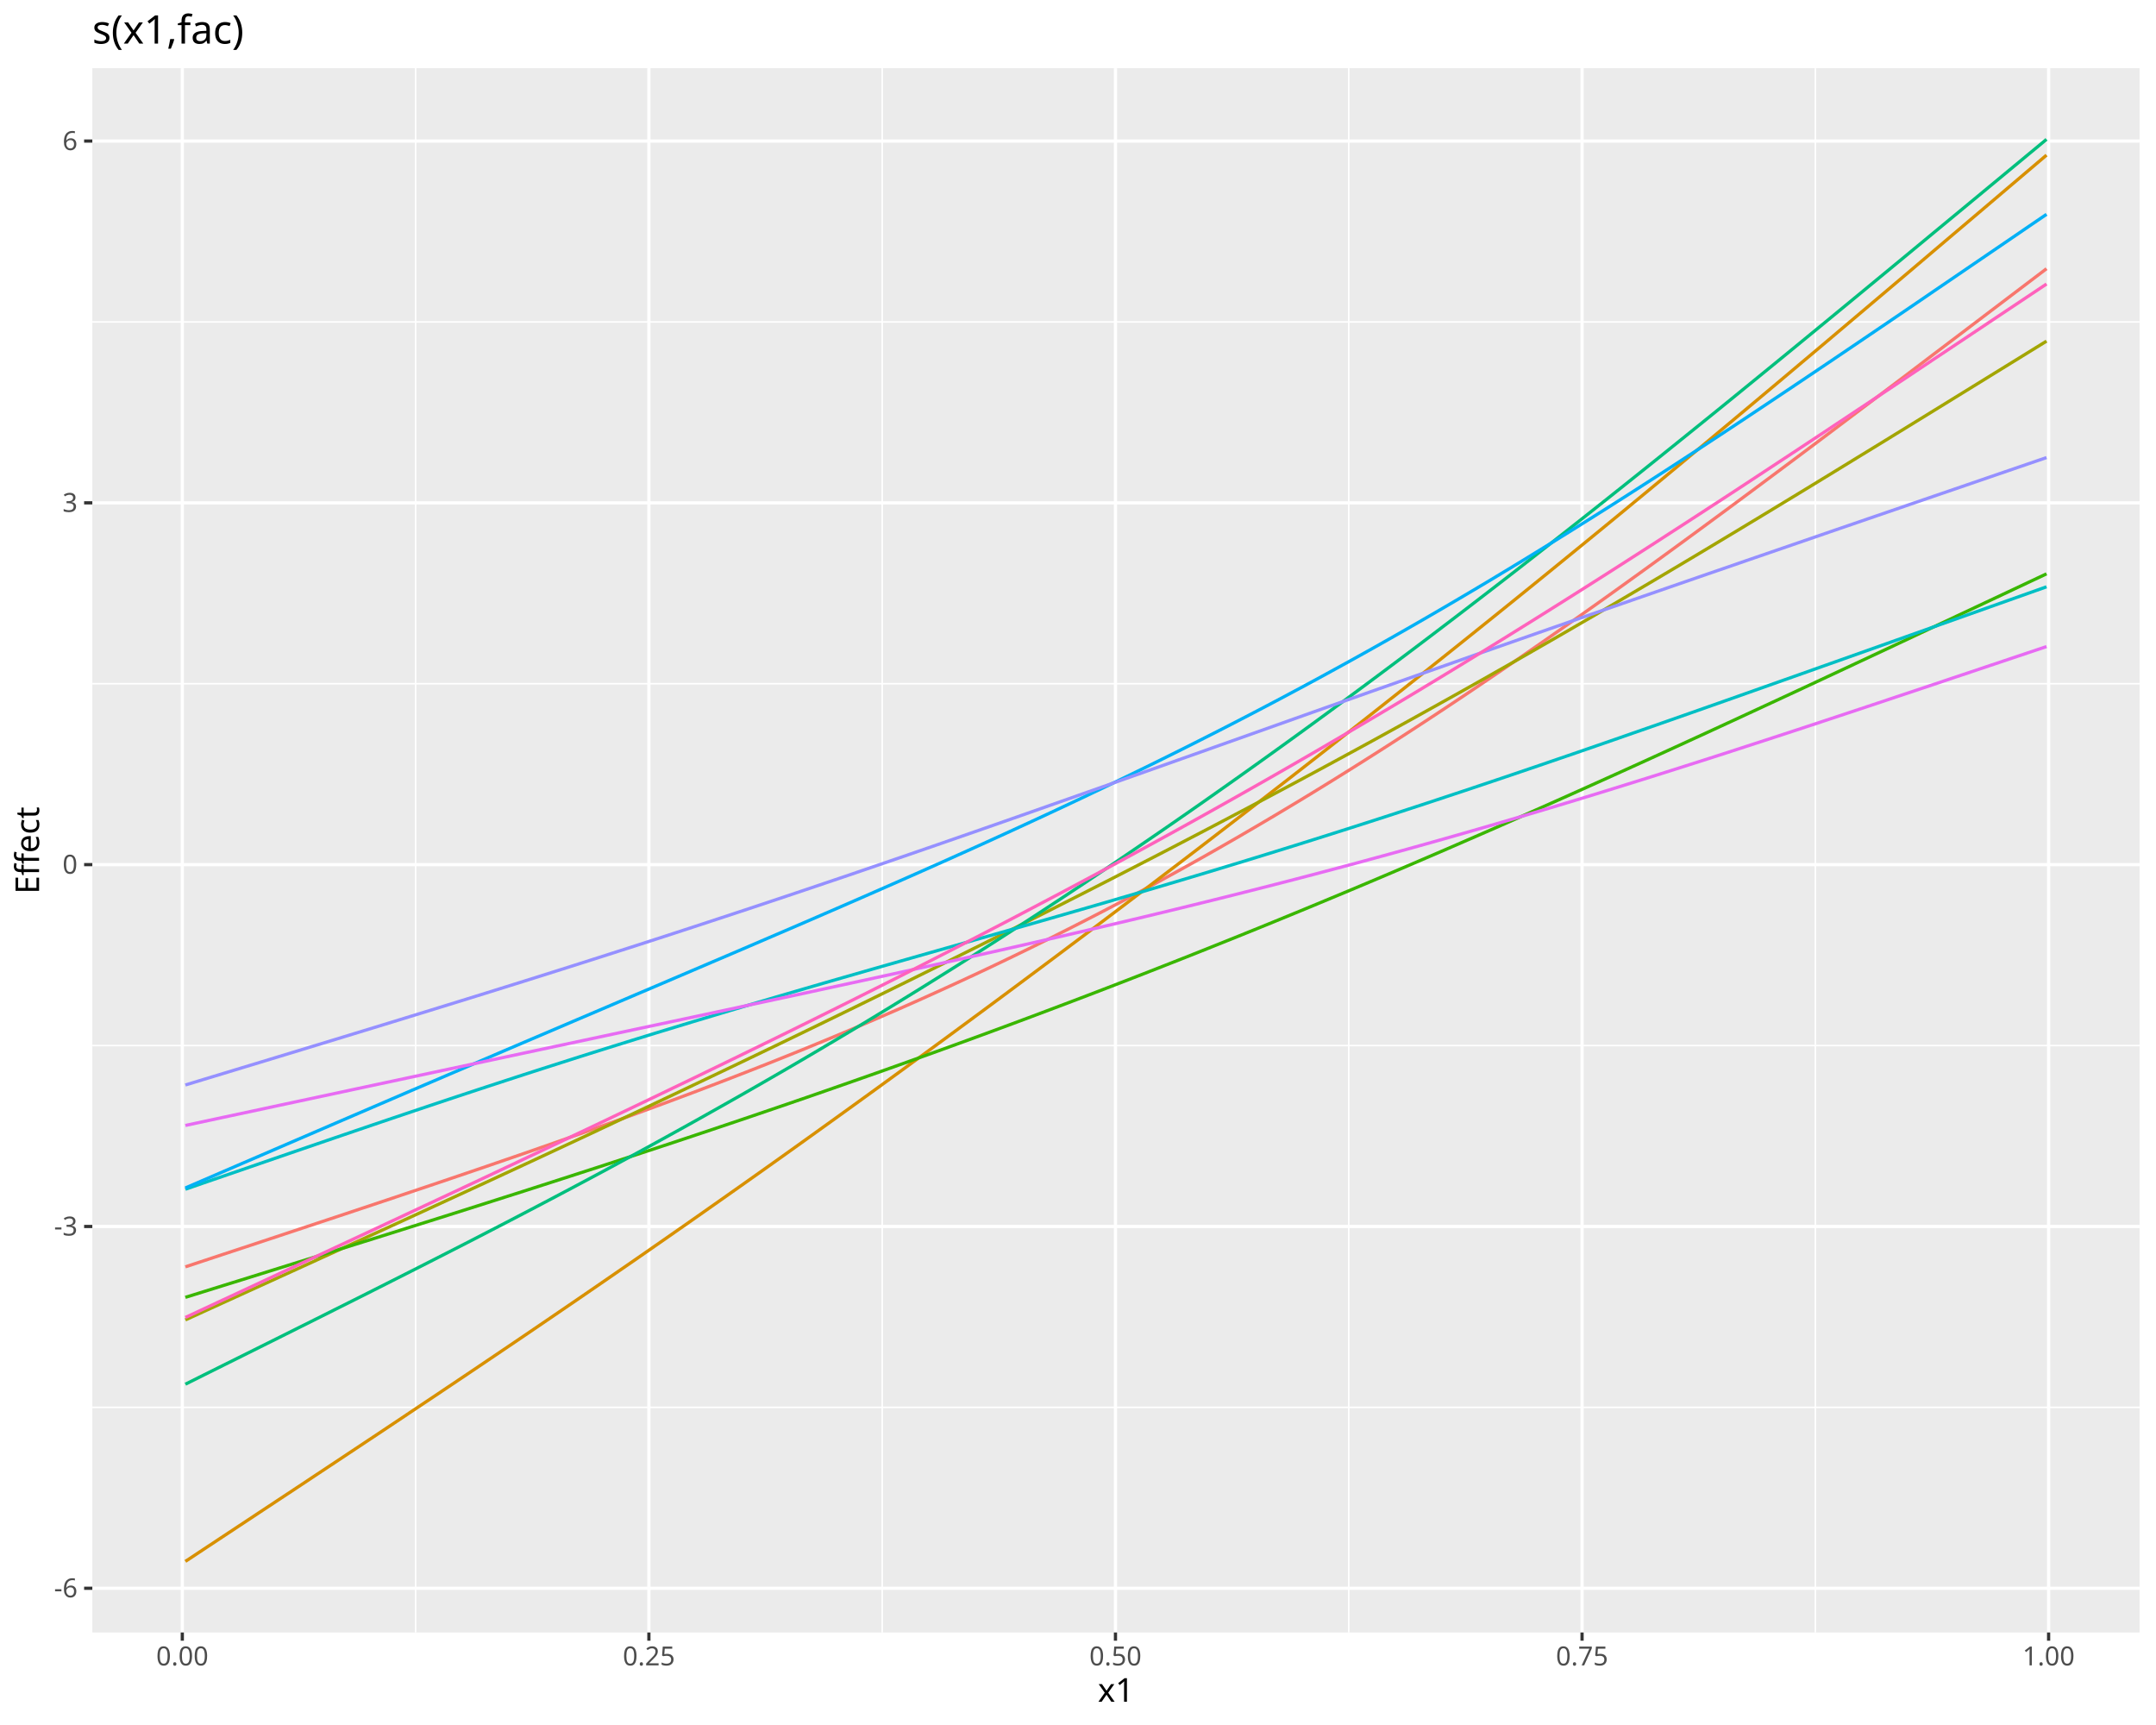
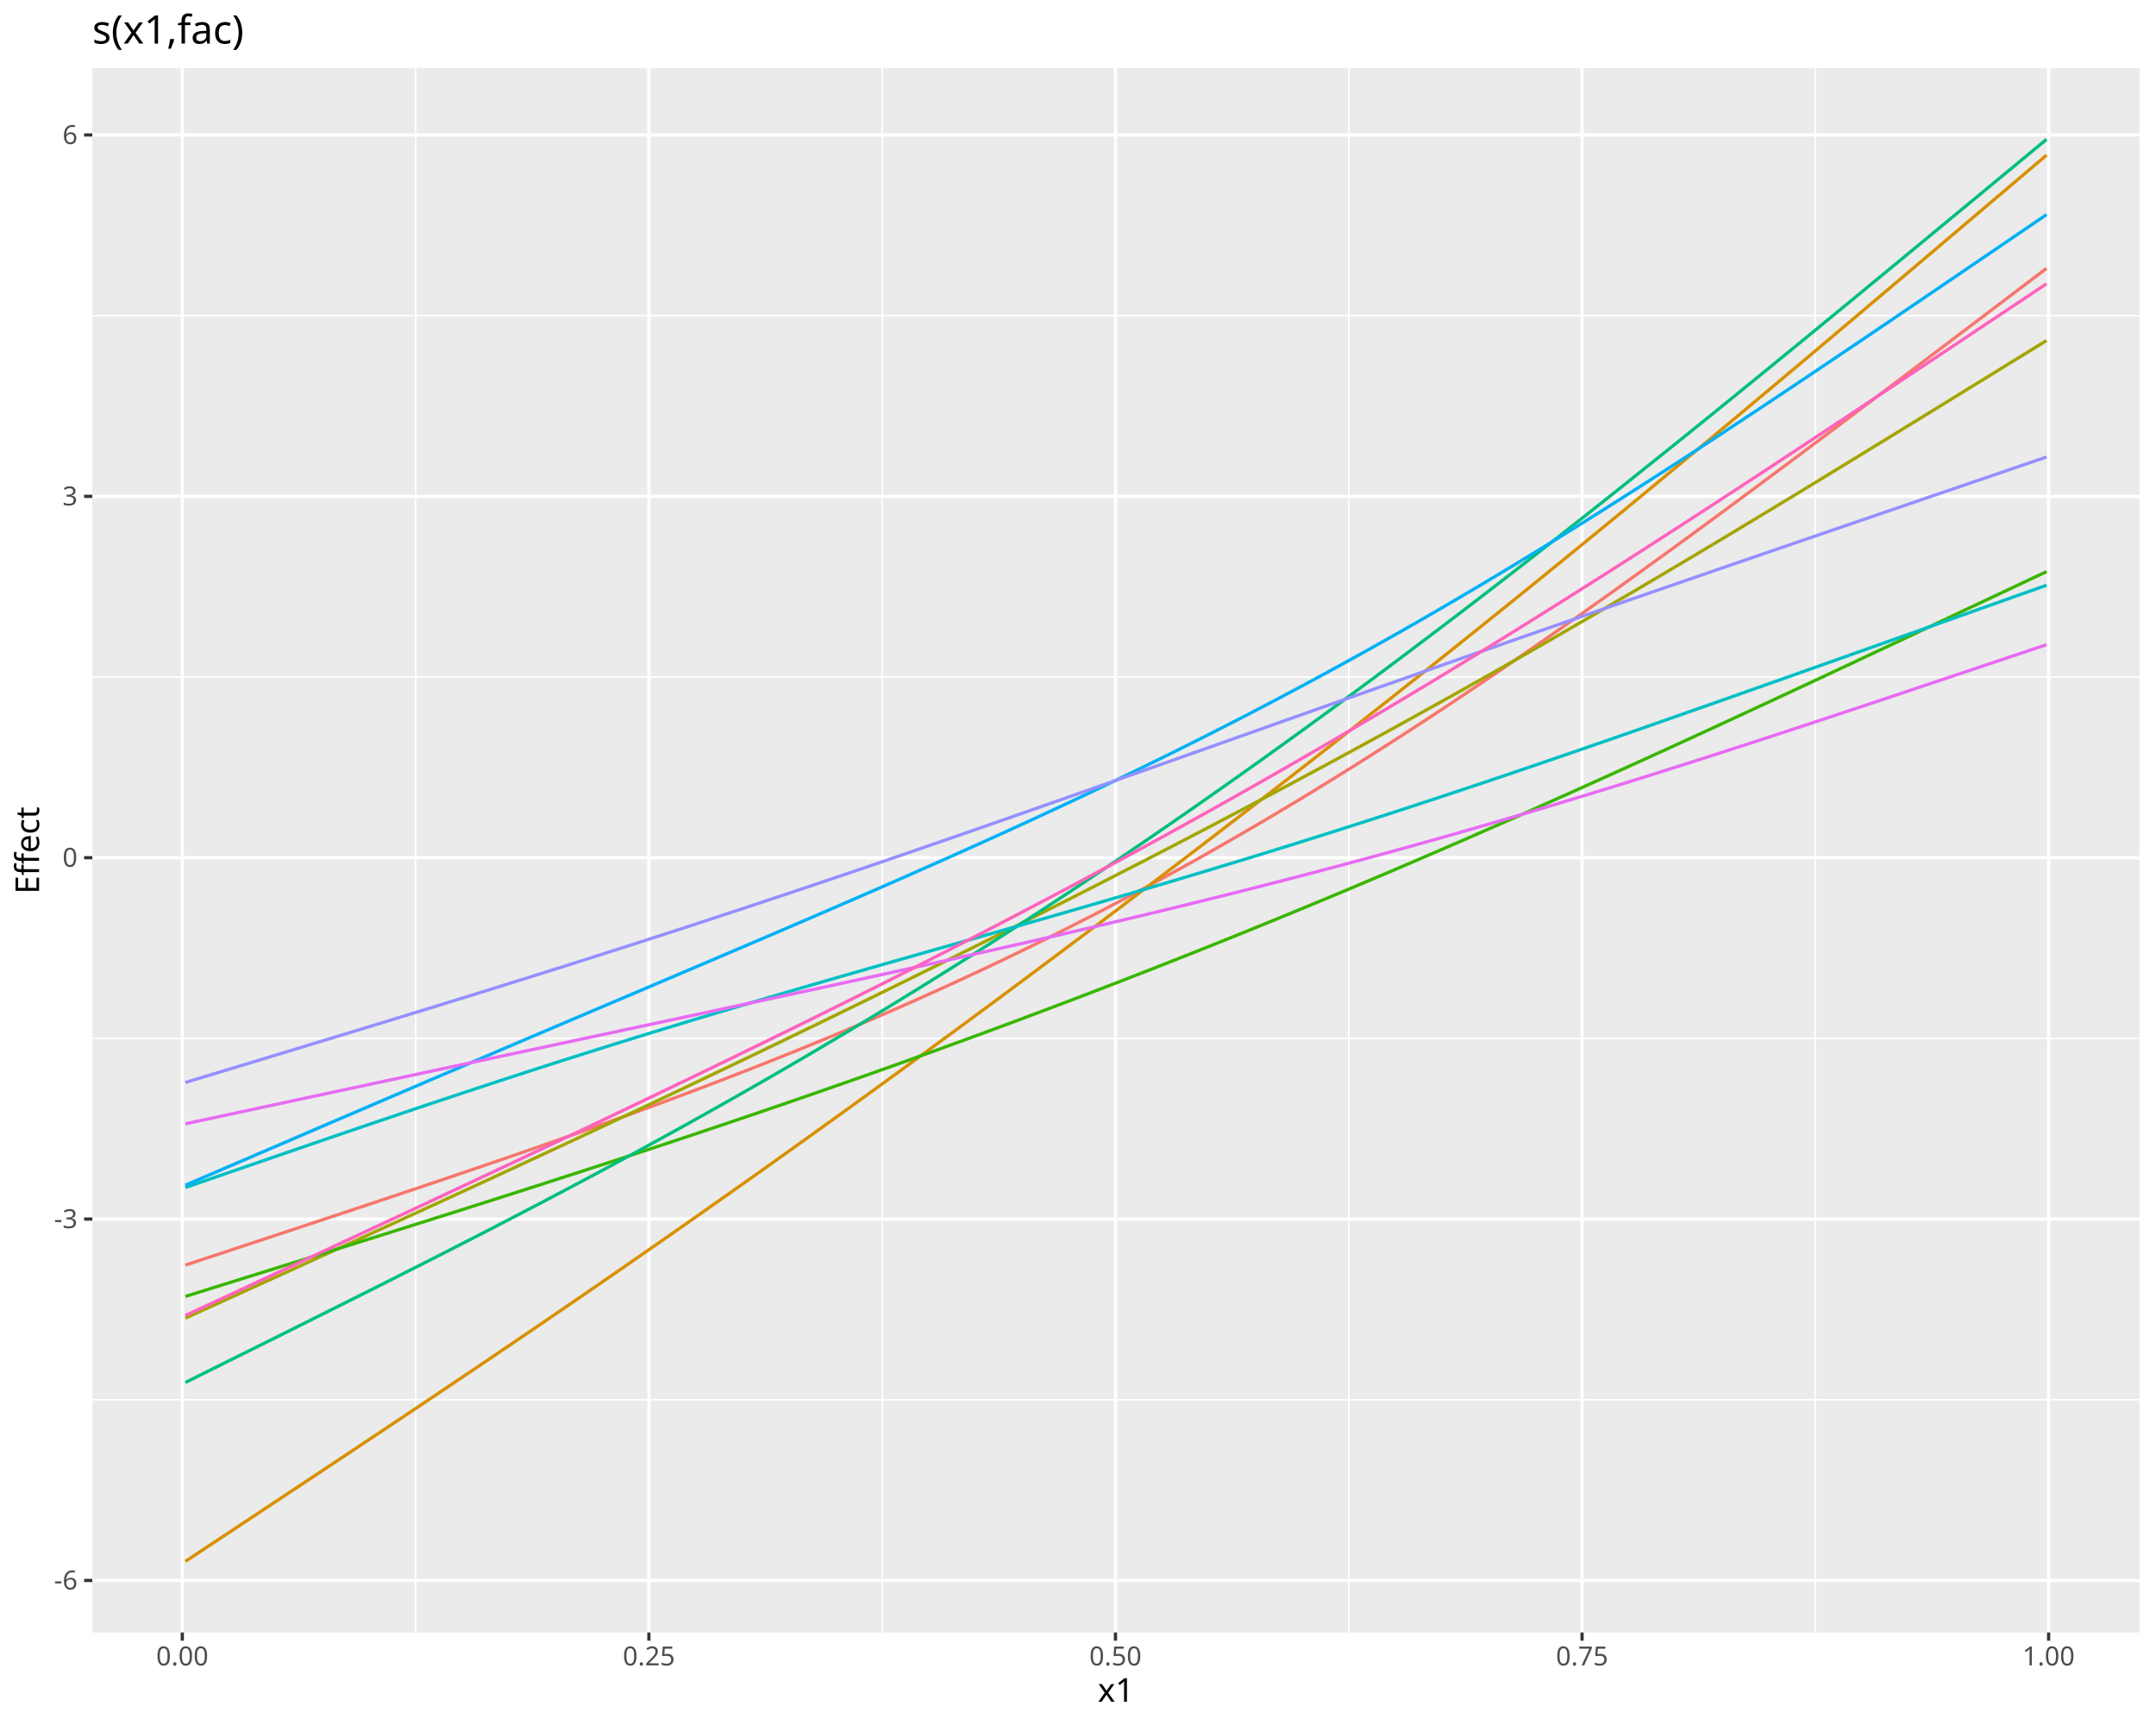
<svg xmlns="http://www.w3.org/2000/svg" class="svglite" data-engine-version="2.0" width="720.00pt" height="576.00pt" viewBox="0 0 720.00 576.00">
  <defs>
    <style type="text/css">
    .svglite line, .svglite polyline, .svglite polygon, .svglite path, .svglite rect, .svglite circle {
      fill: none;
      stroke: #000000;
      stroke-linecap: round;
      stroke-linejoin: round;
      stroke-miterlimit: 10.00;
    }
  </style>
  </defs>
  <rect width="100%" height="100%" style="stroke: none; fill: #FFFFFF;" />
  <defs>
    <clipPath id="cpMC4wMHw3MjAuMDB8MC4wMHw1NzYuMDA=">
      <rect x="0.00" y="0.00" width="720.00" height="576.00" />
    </clipPath>
  </defs>
  <g clip-path="url(#cpMC4wMHw3MjAuMDB8MC4wMHw1NzYuMDA=)">
    <rect x="0.00" y="0.00" width="720.00" height="576.00" style="stroke-width: 1.07; stroke: #FFFFFF; fill: #FFFFFF;" />
  </g>
  <defs>
    <clipPath id="cpMzAuODN8NzE0LjUyfDIyLjc4fDU0NS4xMQ==">
      <rect x="30.83" y="22.78" width="683.69" height="522.33" />
    </clipPath>
  </defs>
  <g clip-path="url(#cpMzAuODN8NzE0LjUyfDIyLjc4fDU0NS4xMQ==)">
    <rect x="30.83" y="22.78" width="683.69" height="522.33" style="stroke-width: 1.07; stroke: none; fill: #EBEBEB;" />
-     <polyline points="30.83,469.94 714.52,469.94 " style="stroke-width: 0.53; stroke: #FFFFFF; stroke-linecap: butt;" />
-     <polyline points="30.83,349.12 714.52,349.12 " style="stroke-width: 0.53; stroke: #FFFFFF; stroke-linecap: butt;" />
-     <polyline points="30.83,228.31 714.52,228.31 " style="stroke-width: 0.53; stroke: #FFFFFF; stroke-linecap: butt;" />
-     <polyline points="30.83,107.49 714.52,107.49 " style="stroke-width: 0.53; stroke: #FFFFFF; stroke-linecap: butt;" />
+     <polyline points="30.83,467.39 714.52,467.39 " style="stroke-width: 0.53; stroke: #FFFFFF; stroke-linecap: butt;" />
+     <polyline points="30.83,346.73 714.52,346.73 " style="stroke-width: 0.53; stroke: #FFFFFF; stroke-linecap: butt;" />
+     <polyline points="30.83,226.06 714.52,226.06 " style="stroke-width: 0.53; stroke: #FFFFFF; stroke-linecap: butt;" />
+     <polyline points="30.83,105.40 714.52,105.40 " style="stroke-width: 0.53; stroke: #FFFFFF; stroke-linecap: butt;" />
    <polyline points="138.79,545.11 138.79,22.78 " style="stroke-width: 0.53; stroke: #FFFFFF; stroke-linecap: butt;" />
    <polyline points="294.61,545.11 294.61,22.78 " style="stroke-width: 0.53; stroke: #FFFFFF; stroke-linecap: butt;" />
    <polyline points="450.42,545.11 450.42,22.78 " style="stroke-width: 0.53; stroke: #FFFFFF; stroke-linecap: butt;" />
    <polyline points="606.24,545.11 606.24,22.78 " style="stroke-width: 0.53; stroke: #FFFFFF; stroke-linecap: butt;" />
-     <polyline points="30.83,530.34 714.52,530.34 " style="stroke-width: 1.07; stroke: #FFFFFF; stroke-linecap: butt;" />
-     <polyline points="30.83,409.53 714.52,409.53 " style="stroke-width: 1.07; stroke: #FFFFFF; stroke-linecap: butt;" />
-     <polyline points="30.83,288.71 714.52,288.71 " style="stroke-width: 1.07; stroke: #FFFFFF; stroke-linecap: butt;" />
-     <polyline points="30.83,167.90 714.52,167.90 " style="stroke-width: 1.07; stroke: #FFFFFF; stroke-linecap: butt;" />
-     <polyline points="30.83,47.09 714.52,47.09 " style="stroke-width: 1.07; stroke: #FFFFFF; stroke-linecap: butt;" />
+     <polyline points="30.83,527.73 714.52,527.73 " style="stroke-width: 1.07; stroke: #FFFFFF; stroke-linecap: butt;" />
+     <polyline points="30.83,407.06 714.52,407.06 " style="stroke-width: 1.07; stroke: #FFFFFF; stroke-linecap: butt;" />
+     <polyline points="30.83,286.40 714.52,286.40 " style="stroke-width: 1.07; stroke: #FFFFFF; stroke-linecap: butt;" />
+     <polyline points="30.83,165.73 714.52,165.73 " style="stroke-width: 1.07; stroke: #FFFFFF; stroke-linecap: butt;" />
+     <polyline points="30.83,45.07 714.52,45.07 " style="stroke-width: 1.07; stroke: #FFFFFF; stroke-linecap: butt;" />
    <polyline points="60.88,545.11 60.88,22.78 " style="stroke-width: 1.07; stroke: #FFFFFF; stroke-linecap: butt;" />
    <polyline points="216.70,545.11 216.70,22.78 " style="stroke-width: 1.07; stroke: #FFFFFF; stroke-linecap: butt;" />
    <polyline points="372.51,545.11 372.51,22.78 " style="stroke-width: 1.07; stroke: #FFFFFF; stroke-linecap: butt;" />
    <polyline points="528.33,545.11 528.33,22.78 " style="stroke-width: 1.07; stroke: #FFFFFF; stroke-linecap: butt;" />
    <polyline points="684.14,545.11 684.14,22.78 " style="stroke-width: 1.07; stroke: #FFFFFF; stroke-linecap: butt;" />
-     <polyline points="61.91,423.01 68.18,420.94 74.46,418.86 80.74,416.79 87.02,414.71 93.30,412.63 99.58,410.55 105.85,408.47 112.13,406.39 118.41,404.30 124.69,402.21 130.97,400.11 137.24,398.00 143.52,395.89 149.80,393.77 156.08,391.64 162.36,389.50 168.63,387.34 174.91,385.18 181.19,382.99 187.47,380.79 193.75,378.58 200.03,376.34 206.30,374.08 212.58,371.80 218.86,369.50 225.14,367.17 231.42,364.82 237.69,362.43 243.97,360.02 250.25,357.58 256.53,355.11 262.81,352.60 269.09,350.06 275.36,347.48 281.64,344.86 287.92,342.21 294.20,339.51 300.48,336.78 306.75,334.00 313.03,331.17 319.31,328.31 325.59,325.40 331.87,322.44 338.15,319.43 344.42,316.38 350.70,313.28 356.98,310.12 363.26,306.92 369.54,303.67 375.81,300.37 382.09,297.02 388.37,293.61 394.65,290.16 400.93,286.65 407.20,283.09 413.48,279.48 419.76,275.82 426.04,272.11 432.32,268.35 438.60,264.54 444.87,260.68 451.15,256.77 457.43,252.81 463.71,248.81 469.99,244.76 476.26,240.67 482.54,236.53 488.82,232.35 495.10,228.12 501.38,223.86 507.66,219.56 513.93,215.22 520.21,210.84 526.49,206.43 532.77,201.99 539.05,197.51 545.32,193.01 551.60,188.48 557.88,183.92 564.16,179.33 570.44,174.72 576.72,170.10 582.99,165.45 589.27,160.78 595.55,156.10 601.83,151.41 608.11,146.70 614.38,141.98 620.66,137.25 626.94,132.52 633.22,127.78 639.50,123.03 645.77,118.27 652.05,113.52 658.33,108.76 664.61,104.00 670.89,99.24 677.17,94.48 683.44,89.72 " style="stroke-width: 1.07; stroke: #F8766D; stroke-linecap: butt;" />
-     <polyline points="61.91,521.37 68.18,517.22 74.46,513.07 80.74,508.92 87.02,504.77 93.30,500.62 99.58,496.47 105.85,492.31 112.13,488.15 118.41,483.98 124.69,479.81 130.97,475.63 137.24,471.44 143.52,467.25 149.80,463.04 156.08,458.83 162.36,454.60 168.63,450.37 174.91,446.12 181.19,441.85 187.47,437.57 193.75,433.28 200.03,428.97 206.30,424.65 212.58,420.32 218.86,415.96 225.14,411.59 231.42,407.21 237.69,402.80 243.97,398.38 250.25,393.95 256.53,389.50 262.81,385.03 269.09,380.54 275.36,376.04 281.64,371.52 287.92,366.99 294.20,362.44 300.48,357.87 306.75,353.29 313.03,348.69 319.31,344.08 325.59,339.45 331.87,334.81 338.15,330.15 344.42,325.48 350.70,320.80 356.98,316.09 363.26,311.38 369.54,306.65 375.81,301.91 382.09,297.15 388.37,292.37 394.65,287.59 400.93,282.79 407.20,277.97 413.48,273.14 419.76,268.29 426.04,263.43 432.32,258.56 438.60,253.66 444.87,248.76 451.15,243.83 457.43,238.90 463.71,233.94 469.99,228.97 476.26,223.98 482.54,218.98 488.82,213.96 495.10,208.92 501.38,203.87 507.66,198.80 513.93,193.72 520.21,188.61 526.49,183.49 532.77,178.36 539.05,173.21 545.32,168.04 551.60,162.86 557.88,157.66 564.16,152.45 570.44,147.23 576.72,141.99 582.99,136.75 589.27,131.49 595.55,126.22 601.83,120.93 608.11,115.65 614.38,110.35 620.66,105.04 626.94,99.73 633.22,94.42 639.50,89.10 645.77,83.77 652.05,78.44 658.33,73.12 664.61,67.79 670.89,62.45 677.17,57.12 683.44,51.79 " style="stroke-width: 1.07; stroke: #D89000; stroke-linecap: butt;" />
-     <polyline points="61.91,440.73 68.18,437.87 74.46,435.01 80.74,432.15 87.02,429.29 93.30,426.43 99.58,423.57 105.85,420.71 112.13,417.84 118.41,414.97 124.69,412.10 130.97,409.23 137.24,406.35 143.52,403.46 149.80,400.57 156.08,397.68 162.36,394.78 168.63,391.87 174.91,388.96 181.19,386.04 187.47,383.11 193.75,380.18 200.03,377.23 206.30,374.28 212.58,371.32 218.86,368.36 225.14,365.38 231.42,362.39 237.69,359.40 243.97,356.40 250.25,353.39 256.53,350.37 262.81,347.34 269.09,344.30 275.36,341.25 281.64,338.19 287.92,335.12 294.20,332.04 300.48,328.96 306.75,325.86 313.03,322.75 319.31,319.63 325.59,316.51 331.87,313.37 338.15,310.22 344.42,307.06 350.70,303.89 356.98,300.70 363.26,297.51 369.54,294.30 375.81,291.08 382.09,287.84 388.37,284.60 394.65,281.33 400.93,278.06 407.20,274.77 413.48,271.46 419.76,268.14 426.04,264.80 432.32,261.45 438.60,258.08 444.87,254.69 451.15,251.28 457.43,247.86 463.71,244.41 469.99,240.95 476.26,237.47 482.54,233.97 488.82,230.46 495.10,226.92 501.38,223.36 507.66,219.79 513.93,216.19 520.21,212.58 526.49,208.94 532.77,205.29 539.05,201.62 545.32,197.93 551.60,194.23 557.88,190.51 564.16,186.77 570.44,183.02 576.72,179.25 582.99,175.47 589.27,171.68 595.55,167.87 601.83,164.06 608.11,160.23 614.38,156.40 620.66,152.55 626.94,148.71 633.22,144.85 639.50,140.99 645.77,137.13 652.05,133.26 658.33,129.39 664.61,125.52 670.89,121.65 677.17,117.78 683.44,113.91 " style="stroke-width: 1.07; stroke: #A3A500; stroke-linecap: butt;" />
-     <polyline points="61.91,433.20 68.18,431.25 74.46,429.29 80.74,427.34 87.02,425.38 93.30,423.42 99.58,421.46 105.85,419.51 112.13,417.54 118.41,415.58 124.69,413.62 130.97,411.65 137.24,409.67 143.52,407.70 149.80,405.72 156.08,403.73 162.36,401.74 168.63,399.74 174.91,397.74 181.19,395.72 187.47,393.70 193.75,391.67 200.03,389.64 206.30,387.59 212.58,385.54 218.86,383.47 225.14,381.40 231.42,379.31 237.69,377.21 243.97,375.10 250.25,372.98 256.53,370.84 262.81,368.70 269.09,366.54 275.36,364.36 281.64,362.17 287.92,359.97 294.20,357.76 300.48,355.52 306.75,353.28 313.03,351.02 319.31,348.74 325.59,346.45 331.87,344.14 338.15,341.82 344.42,339.48 350.70,337.12 356.98,334.75 363.26,332.36 369.54,329.95 375.81,327.53 382.09,325.09 388.37,322.63 394.65,320.16 400.93,317.67 407.20,315.16 413.48,312.64 419.76,310.10 426.04,307.54 432.32,304.96 438.60,302.37 444.87,299.76 451.15,297.14 457.43,294.50 463.71,291.84 469.99,289.16 476.26,286.47 482.54,283.77 488.82,281.04 495.10,278.31 501.38,275.56 507.66,272.79 513.93,270.01 520.21,267.22 526.49,264.41 532.77,261.59 539.05,258.76 545.32,255.92 551.60,253.06 557.88,250.20 564.16,247.32 570.44,244.44 576.72,241.54 582.99,238.64 589.27,235.73 595.55,232.82 601.83,229.90 608.11,226.97 614.38,224.04 620.66,221.10 626.94,218.16 633.22,215.22 639.50,212.27 645.77,209.32 652.05,206.37 658.33,203.42 664.61,200.47 670.89,197.52 677.17,194.56 683.44,191.61 " style="stroke-width: 1.07; stroke: #39B600; stroke-linecap: butt;" />
-     <polyline points="61.91,462.20 68.18,459.07 74.46,455.94 80.74,452.82 87.02,449.69 93.30,446.56 99.58,443.42 105.85,440.29 112.13,437.14 118.41,434.00 124.69,430.84 130.97,427.67 137.24,424.50 143.52,421.31 149.80,418.11 156.08,414.90 162.36,411.66 168.63,408.42 174.91,405.15 181.19,401.86 187.47,398.55 193.75,395.22 200.03,391.87 206.30,388.49 212.58,385.09 218.86,381.66 225.14,378.20 231.42,374.72 237.69,371.20 243.97,367.66 250.25,364.09 256.53,360.48 262.81,356.85 269.09,353.18 275.36,349.48 281.64,345.74 287.92,341.98 294.20,338.18 300.48,334.34 306.75,330.48 313.03,326.57 319.31,322.64 325.59,318.67 331.87,314.67 338.15,310.63 344.42,306.56 350.70,302.45 356.98,298.31 363.26,294.14 369.54,289.93 375.81,285.69 382.09,281.41 388.37,277.11 394.65,272.77 400.93,268.40 407.20,263.99 413.48,259.56 419.76,255.09 426.04,250.59 432.32,246.06 438.60,241.50 444.87,236.91 451.15,232.28 457.43,227.63 463.71,222.95 469.99,218.24 476.26,213.51 482.54,208.74 488.82,203.95 495.10,199.13 501.38,194.29 507.66,189.42 513.93,184.53 520.21,179.61 526.49,174.67 532.77,169.71 539.05,164.72 545.32,159.72 551.60,154.70 557.88,149.65 564.16,144.59 570.44,139.52 576.72,134.43 582.99,129.32 589.27,124.20 595.55,119.07 601.83,113.92 608.11,108.77 614.38,103.61 620.66,98.44 626.94,93.26 633.22,88.08 639.50,82.89 645.77,77.70 652.05,72.51 658.33,67.32 664.61,62.12 670.89,56.92 677.17,51.72 683.44,46.53 " style="stroke-width: 1.07; stroke: #00BF7D; stroke-linecap: butt;" />
-     <polyline points="61.91,397.10 68.18,394.93 74.46,392.77 80.74,390.61 87.02,388.44 93.30,386.28 99.58,384.12 105.85,381.97 112.13,379.82 118.41,377.68 124.69,375.54 130.97,373.41 137.24,371.30 143.52,369.19 149.80,367.09 156.08,365.01 162.36,362.94 168.63,360.89 174.91,358.84 181.19,356.82 187.47,354.81 193.75,352.81 200.03,350.83 206.30,348.87 212.58,346.92 218.86,344.98 225.14,343.07 231.42,341.16 237.69,339.28 243.97,337.40 250.25,335.54 256.53,333.69 262.81,331.85 269.09,330.02 275.36,328.20 281.64,326.39 287.92,324.59 294.20,322.79 300.48,321.00 306.75,319.21 313.03,317.42 319.31,315.64 325.59,313.85 331.87,312.06 338.15,310.27 344.42,308.48 350.70,306.68 356.98,304.87 363.26,303.06 369.54,301.24 375.81,299.40 382.09,297.56 388.37,295.71 394.65,293.84 400.93,291.96 407.20,290.07 413.48,288.16 419.76,286.24 426.04,284.30 432.32,282.35 438.60,280.38 444.87,278.40 451.15,276.40 457.43,274.39 463.71,272.36 469.99,270.31 476.26,268.26 482.54,266.18 488.82,264.10 495.10,262.00 501.38,259.89 507.66,257.76 513.93,255.63 520.21,253.48 526.49,251.33 532.77,249.16 539.05,246.99 545.32,244.80 551.60,242.62 557.88,240.42 564.16,238.22 570.44,236.01 576.72,233.80 582.99,231.58 589.27,229.36 595.55,227.14 601.83,224.92 608.11,222.69 614.38,220.47 620.66,218.24 626.94,216.01 633.22,213.78 639.50,211.55 645.77,209.32 652.05,207.09 658.33,204.86 664.61,202.63 670.89,200.40 677.17,198.17 683.44,195.94 " style="stroke-width: 1.07; stroke: #00BFC4; stroke-linecap: butt;" />
-     <polyline points="61.91,396.67 68.18,393.96 74.46,391.25 80.74,388.54 87.02,385.84 93.30,383.13 99.58,380.42 105.85,377.72 112.13,375.01 118.41,372.31 124.69,369.61 130.97,366.91 137.24,364.21 143.52,361.52 149.80,358.83 156.08,356.14 162.36,353.45 168.63,350.76 174.91,348.08 181.19,345.40 187.47,342.72 193.75,340.04 200.03,337.37 206.30,334.69 212.58,332.01 218.86,329.34 225.14,326.66 231.42,323.98 237.69,321.30 243.97,318.62 250.25,315.93 256.53,313.23 262.81,310.53 269.09,307.83 275.36,305.11 281.64,302.39 287.92,299.65 294.20,296.90 300.48,294.14 306.75,291.37 313.03,288.58 319.31,285.77 325.59,282.95 331.87,280.10 338.15,277.23 344.42,274.34 350.70,271.43 356.98,268.49 363.26,265.52 369.54,262.53 375.81,259.50 382.09,256.45 388.37,253.36 394.65,250.24 400.93,247.08 407.20,243.90 413.48,240.67 419.76,237.41 426.04,234.11 432.32,230.77 438.60,227.40 444.87,223.98 451.15,220.53 457.43,217.04 463.71,213.50 469.99,209.93 476.26,206.32 482.54,202.67 488.82,198.98 495.10,195.26 501.38,191.49 507.66,187.69 513.93,183.85 520.21,179.98 526.49,176.07 532.77,172.13 539.05,168.16 545.32,164.16 551.60,160.13 557.88,156.07 564.16,151.98 570.44,147.87 576.72,143.74 582.99,139.59 589.27,135.41 595.55,131.22 601.83,127.01 608.11,122.79 614.38,118.56 620.66,114.31 626.94,110.06 633.22,105.80 639.50,101.53 645.77,97.25 652.05,92.97 658.33,88.69 664.61,84.41 670.89,80.13 677.17,75.84 683.44,71.56 " style="stroke-width: 1.07; stroke: #00B0F6; stroke-linecap: butt;" />
-     <polyline points="61.91,362.29 68.18,360.38 74.46,358.48 80.74,356.57 87.02,354.67 93.30,352.76 99.58,350.85 105.85,348.94 112.13,347.03 118.41,345.11 124.69,343.19 130.97,341.27 137.24,339.34 143.52,337.41 149.80,335.47 156.08,333.53 162.36,331.58 168.63,329.62 174.91,327.66 181.19,325.68 187.47,323.70 193.75,321.71 200.03,319.71 206.30,317.70 212.58,315.69 218.86,313.66 225.14,311.62 231.42,309.57 237.69,307.51 243.97,305.44 250.25,303.37 256.53,301.28 262.81,299.18 269.09,297.07 275.36,294.95 281.64,292.83 287.92,290.69 294.20,288.54 300.48,286.39 306.75,284.23 313.03,282.06 319.31,279.88 325.59,277.70 331.87,275.51 338.15,273.31 344.42,271.11 350.70,268.90 356.98,266.69 363.26,264.47 369.54,262.26 375.81,260.03 382.09,257.81 388.37,255.58 394.65,253.35 400.93,251.13 407.20,248.90 413.48,246.67 419.76,244.44 426.04,242.21 432.32,239.98 438.60,237.75 444.87,235.53 451.15,233.31 457.43,231.08 463.71,228.87 469.99,226.65 476.26,224.44 482.54,222.23 488.82,220.02 495.10,217.81 501.38,215.61 507.66,213.41 513.93,211.22 520.21,209.03 526.49,206.84 532.77,204.65 539.05,202.47 545.32,200.29 551.60,198.12 557.88,195.94 564.16,193.77 570.44,191.60 576.72,189.44 582.99,187.27 589.27,185.11 595.55,182.95 601.83,180.79 608.11,178.63 614.38,176.47 620.66,174.32 626.94,172.16 633.22,170.01 639.50,167.85 645.77,165.70 652.05,163.55 658.33,161.40 664.61,159.24 670.89,157.09 677.17,154.94 683.44,152.79 " style="stroke-width: 1.07; stroke: #9590FF; stroke-linecap: butt;" />
-     <polyline points="61.91,375.80 68.18,374.46 74.46,373.11 80.74,371.77 87.02,370.43 93.30,369.08 99.58,367.74 105.85,366.40 112.13,365.06 118.41,363.71 124.69,362.37 130.97,361.03 137.24,359.69 143.52,358.35 149.80,357.01 156.08,355.67 162.36,354.33 168.63,352.99 174.91,351.65 181.19,350.31 187.47,348.98 193.75,347.64 200.03,346.30 206.30,344.96 212.58,343.62 218.86,342.29 225.14,340.95 231.42,339.61 237.69,338.27 243.97,336.93 250.25,335.58 256.53,334.24 262.81,332.89 269.09,331.54 275.36,330.18 281.64,328.82 287.92,327.46 294.20,326.09 300.48,324.72 306.75,323.34 313.03,321.96 319.31,320.57 325.59,319.17 331.87,317.77 338.15,316.35 344.42,314.93 350.70,313.49 356.98,312.05 363.26,310.59 369.54,309.12 375.81,307.64 382.09,306.15 388.37,304.64 394.65,303.12 400.93,301.58 407.20,300.03 413.48,298.46 419.76,296.87 426.04,295.27 432.32,293.65 438.60,292.01 444.87,290.35 451.15,288.68 457.43,286.98 463.71,285.27 469.99,283.54 476.26,281.79 482.54,280.02 488.82,278.23 495.10,276.42 501.38,274.59 507.66,272.74 513.93,270.88 520.21,269.00 526.49,267.10 532.77,265.18 539.05,263.24 545.32,261.29 551.60,259.33 557.88,257.35 564.16,255.35 570.44,253.35 576.72,251.33 582.99,249.29 589.27,247.25 595.55,245.20 601.83,243.14 608.11,241.07 614.38,238.99 620.66,236.91 626.94,234.82 633.22,232.72 639.50,230.63 645.77,228.53 652.05,226.42 658.33,224.32 664.61,222.21 670.89,220.11 677.17,218.00 683.44,215.90 " style="stroke-width: 1.07; stroke: #E76BF3; stroke-linecap: butt;" />
-     <polyline points="61.91,439.92 68.18,436.99 74.46,434.06 80.74,431.14 87.02,428.21 93.30,425.28 99.58,422.35 105.85,419.42 112.13,416.49 118.41,413.56 124.69,410.63 130.97,407.69 137.24,404.75 143.52,401.81 149.80,398.87 156.08,395.92 162.36,392.97 168.63,390.01 174.91,387.05 181.19,384.08 187.47,381.11 193.75,378.13 200.03,375.15 206.30,372.15 212.58,369.15 218.86,366.14 225.14,363.12 231.42,360.10 237.69,357.06 243.97,354.01 250.25,350.95 256.53,347.88 262.81,344.80 269.09,341.70 275.36,338.59 281.64,335.47 287.92,332.33 294.20,329.18 300.48,326.02 306.75,322.83 313.03,319.63 319.31,316.42 325.59,313.18 331.87,309.93 338.15,306.66 344.42,303.36 350.70,300.05 356.98,296.72 363.26,293.37 369.54,290.00 375.81,286.60 382.09,283.18 388.37,279.74 394.65,276.28 400.93,272.79 407.20,269.28 413.48,265.75 419.76,262.19 426.04,258.61 432.32,255.00 438.60,251.37 444.87,247.71 451.15,244.03 457.43,240.33 463.71,236.60 469.99,232.84 476.26,229.06 482.54,225.26 488.82,221.43 495.10,217.58 501.38,213.71 507.66,209.81 513.93,205.90 520.21,201.96 526.49,198.00 532.77,194.02 539.05,190.02 545.32,186.00 551.60,181.97 557.88,177.91 564.16,173.85 570.44,169.76 576.72,165.67 582.99,161.56 589.27,157.43 595.55,153.30 601.83,149.16 608.11,145.01 614.38,140.85 620.66,136.68 626.94,132.51 633.22,128.33 639.50,124.15 645.77,119.96 652.05,115.78 658.33,111.59 664.61,107.40 670.89,103.21 677.17,99.02 683.44,94.83 " style="stroke-width: 1.07; stroke: #FF62BC; stroke-linecap: butt;" />
+     <polyline points="61.91,422.43 68.18,420.36 74.46,418.29 80.74,416.21 87.02,414.14 93.30,412.06 99.58,409.99 105.85,407.91 112.13,405.83 118.41,403.74 124.69,401.65 130.97,399.55 137.24,397.45 143.52,395.34 149.80,393.22 156.08,391.10 162.36,388.96 168.63,386.80 174.91,384.64 181.19,382.46 187.47,380.26 193.75,378.05 200.03,375.81 206.30,373.56 212.58,371.28 218.86,368.98 225.14,366.66 231.42,364.30 237.69,361.93 243.97,359.52 250.25,357.08 256.53,354.61 262.81,352.10 269.09,349.56 275.36,346.99 281.64,344.37 287.92,341.72 294.20,339.03 300.48,336.30 306.75,333.52 313.03,330.70 319.31,327.84 325.59,324.93 331.87,321.98 338.15,318.98 344.42,315.93 350.70,312.83 356.98,309.68 363.26,306.48 369.54,303.24 375.81,299.94 382.09,296.59 388.37,293.19 394.65,289.74 400.93,286.24 407.20,282.69 413.48,279.08 419.76,275.43 426.04,271.72 432.32,267.97 438.60,264.16 444.87,260.31 451.15,256.40 457.43,252.45 463.71,248.45 469.99,244.41 476.26,240.32 482.54,236.19 488.82,232.01 495.10,227.80 501.38,223.54 507.66,219.25 513.93,214.91 520.21,210.54 526.49,206.14 532.77,201.70 539.05,197.23 545.32,192.73 551.60,188.21 557.88,183.66 564.16,179.08 570.44,174.48 576.72,169.86 582.99,165.22 589.27,160.56 595.55,155.89 601.83,151.20 608.11,146.50 614.38,141.79 620.66,137.07 626.94,132.34 633.22,127.60 639.50,122.86 645.77,118.12 652.05,113.37 658.33,108.62 664.61,103.87 670.89,99.11 677.17,94.36 683.44,89.60 " style="stroke-width: 1.07; stroke: #F8766D; stroke-linecap: butt;" />
+     <polyline points="61.91,521.37 68.18,517.21 74.46,513.06 80.74,508.90 87.02,504.74 93.30,500.58 99.58,496.42 105.85,492.26 112.13,488.09 118.41,483.91 124.69,479.73 130.97,475.55 137.24,471.36 143.52,467.15 149.80,462.94 156.08,458.72 162.36,454.49 168.63,450.24 174.91,445.99 181.19,441.72 187.47,437.43 193.75,433.14 200.03,428.82 206.30,424.50 212.58,420.15 218.86,415.80 225.14,411.42 231.42,407.03 237.69,402.62 243.97,398.20 250.25,393.76 256.53,389.31 262.81,384.83 269.09,380.35 275.36,375.84 281.64,371.32 287.92,366.79 294.20,362.23 300.48,357.67 306.75,353.08 313.03,348.48 319.31,343.87 325.59,339.24 331.87,334.60 338.15,329.94 344.42,325.27 350.70,320.58 356.98,315.88 363.26,311.17 369.54,306.44 375.81,301.69 382.09,296.94 388.37,292.17 394.65,287.38 400.93,282.58 407.20,277.76 413.48,272.94 419.76,268.09 426.04,263.23 432.32,258.36 438.60,253.47 444.87,248.57 451.15,243.65 457.43,238.71 463.71,233.76 469.99,228.79 476.26,223.81 482.54,218.81 488.82,213.80 495.10,208.76 501.38,203.71 507.66,198.65 513.93,193.57 520.21,188.47 526.49,183.35 532.77,178.22 539.05,173.08 545.32,167.92 551.60,162.74 557.88,157.55 564.16,152.34 570.44,147.13 576.72,141.90 582.99,136.65 589.27,131.40 595.55,126.13 601.83,120.86 608.11,115.58 614.38,110.28 620.66,104.99 626.94,99.68 633.22,94.37 639.50,89.06 645.77,83.74 652.05,78.42 658.33,73.09 664.61,67.77 670.89,62.45 677.17,57.12 683.44,51.80 " style="stroke-width: 1.07; stroke: #D89000; stroke-linecap: butt;" />
+     <polyline points="61.91,440.15 68.18,437.29 74.46,434.44 80.74,431.58 87.02,428.72 93.30,425.87 99.58,423.01 105.85,420.15 112.13,417.28 118.41,414.42 124.69,411.55 130.97,408.68 137.24,405.80 143.52,402.92 149.80,400.03 156.08,397.14 162.36,394.25 168.63,391.34 174.91,388.43 181.19,385.51 187.47,382.59 193.75,379.66 200.03,376.72 206.30,373.77 212.58,370.81 218.86,367.85 225.14,364.88 231.42,361.89 237.69,358.90 243.97,355.90 250.25,352.90 256.53,349.88 262.81,346.85 269.09,343.81 275.36,340.77 281.64,337.71 287.92,334.65 294.20,331.58 300.48,328.49 306.75,325.40 313.03,322.29 319.31,319.18 325.59,316.06 331.87,312.92 338.15,309.77 344.42,306.62 350.70,303.45 356.98,300.27 363.26,297.08 369.54,293.87 375.81,290.65 382.09,287.42 388.37,284.18 394.65,280.92 400.93,277.65 407.20,274.36 413.48,271.06 419.76,267.74 426.04,264.41 432.32,261.06 438.60,257.69 444.87,254.31 451.15,250.90 457.43,247.48 463.71,244.05 469.99,240.59 476.26,237.11 482.54,233.62 488.82,230.11 495.10,226.57 501.38,223.02 507.66,219.45 513.93,215.86 520.21,212.25 526.49,208.62 532.77,204.97 539.05,201.31 545.32,197.63 551.60,193.93 557.88,190.21 564.16,186.48 570.44,182.73 576.72,178.97 582.99,175.19 589.27,171.41 595.55,167.61 601.83,163.80 608.11,159.97 614.38,156.14 620.66,152.31 626.94,148.46 633.22,144.61 639.50,140.76 645.77,136.90 652.05,133.04 658.33,129.17 664.61,125.31 670.89,121.44 677.17,117.58 683.44,113.71 " style="stroke-width: 1.07; stroke: #A3A500; stroke-linecap: butt;" />
+     <polyline points="61.91,432.90 68.18,430.94 74.46,428.98 80.74,427.02 87.02,425.06 93.30,423.10 99.58,421.14 105.85,419.17 112.13,417.21 118.41,415.24 124.69,413.27 130.97,411.30 137.24,409.32 143.52,407.34 149.80,405.36 156.08,403.37 162.36,401.37 168.63,399.37 174.91,397.36 181.19,395.35 187.47,393.32 193.75,391.29 200.03,389.25 206.30,387.20 212.58,385.14 218.86,383.07 225.14,380.99 231.42,378.90 237.69,376.80 243.97,374.68 250.25,372.56 256.53,370.42 262.81,368.27 269.09,366.10 275.36,363.92 281.64,361.73 287.92,359.53 294.20,357.31 300.48,355.07 306.75,352.82 313.03,350.56 319.31,348.27 325.59,345.98 331.87,343.67 338.15,341.34 344.42,338.99 350.70,336.63 356.98,334.26 363.26,331.86 369.54,329.45 375.81,327.02 382.09,324.58 388.37,322.12 394.65,319.64 400.93,317.15 407.20,314.64 413.48,312.11 419.76,309.56 426.04,307.00 432.32,304.42 438.60,301.82 444.87,299.21 451.15,296.58 457.43,293.93 463.71,291.27 469.99,288.59 476.26,285.89 482.54,283.18 488.82,280.46 495.10,277.71 501.38,274.96 507.66,272.19 513.93,269.40 520.21,266.61 526.49,263.79 532.77,260.97 539.05,258.13 545.32,255.28 551.60,252.43 557.88,249.56 564.16,246.68 570.44,243.79 576.72,240.89 582.99,237.98 589.27,235.07 595.55,232.15 601.83,229.22 608.11,226.29 614.38,223.35 620.66,220.41 626.94,217.46 633.22,214.51 639.50,211.56 645.77,208.61 652.05,205.65 658.33,202.69 664.61,199.74 670.89,196.78 677.17,193.82 683.44,190.87 " style="stroke-width: 1.07; stroke: #39B600; stroke-linecap: butt;" />
+     <polyline points="61.91,461.63 68.18,458.50 74.46,455.38 80.74,452.26 87.02,449.13 93.30,446.01 99.58,442.88 105.85,439.74 112.13,436.60 118.41,433.46 124.69,430.31 130.97,427.15 137.24,423.97 143.52,420.79 149.80,417.59 156.08,414.38 162.36,411.16 168.63,407.91 174.91,404.65 181.19,401.37 187.47,398.06 193.75,394.74 200.03,391.39 206.30,388.01 212.58,384.62 218.86,381.19 225.14,377.74 231.42,374.26 237.69,370.75 243.97,367.21 250.25,363.64 256.53,360.04 262.81,356.41 269.09,352.75 275.36,349.05 281.64,345.32 287.92,341.56 294.20,337.77 300.48,333.94 306.75,330.08 313.03,326.18 319.31,322.25 325.59,318.29 331.87,314.29 338.15,310.26 344.42,306.19 350.70,302.09 356.98,297.96 363.26,293.79 369.54,289.59 375.81,285.35 382.09,281.08 388.37,276.78 394.65,272.45 400.93,268.08 407.20,263.69 413.48,259.26 419.76,254.79 426.04,250.30 432.32,245.78 438.60,241.22 444.87,236.64 451.15,232.02 457.43,227.38 463.71,222.71 469.99,218.00 476.26,213.27 482.54,208.52 488.82,203.73 495.10,198.92 501.38,194.08 507.66,189.22 513.93,184.33 520.21,179.42 526.49,174.49 532.77,169.54 539.05,164.56 545.32,159.56 551.60,154.54 557.88,149.51 564.16,144.46 570.44,139.39 576.72,134.30 582.99,129.20 589.27,124.09 595.55,118.96 601.83,113.83 608.11,108.68 614.38,103.53 620.66,98.37 626.94,93.20 633.22,88.02 639.50,82.84 645.77,77.66 652.05,72.47 658.33,67.29 664.61,62.10 670.89,56.91 677.17,51.72 683.44,46.53 " style="stroke-width: 1.07; stroke: #00BF7D; stroke-linecap: butt;" />
+     <polyline points="61.91,396.52 68.18,394.36 74.46,392.20 80.74,390.03 87.02,387.87 93.30,385.71 99.58,383.55 105.85,381.40 112.13,379.25 118.41,377.11 124.69,374.97 130.97,372.85 137.24,370.73 143.52,368.62 149.80,366.53 156.08,364.45 162.36,362.38 168.63,360.32 174.91,358.28 181.19,356.25 187.47,354.24 193.75,352.25 200.03,350.27 206.30,348.30 212.58,346.36 218.86,344.42 225.14,342.51 231.42,340.60 237.69,338.71 243.97,336.84 250.25,334.98 256.53,333.13 262.81,331.29 269.09,329.46 275.36,327.64 281.64,325.83 287.92,324.03 294.20,322.23 300.48,320.44 306.75,318.65 313.03,316.86 319.31,315.08 325.59,313.29 331.87,311.50 338.15,309.71 344.42,307.92 350.70,306.12 356.98,304.31 363.26,302.49 369.54,300.67 375.81,298.84 382.09,297.00 388.37,295.14 394.65,293.27 400.93,291.39 407.20,289.50 413.48,287.59 419.76,285.67 426.04,283.73 432.32,281.78 438.60,279.81 444.87,277.83 451.15,275.83 457.43,273.82 463.71,271.79 469.99,269.75 476.26,267.69 482.54,265.62 488.82,263.53 495.10,261.44 501.38,259.33 507.66,257.20 513.93,255.07 520.21,252.92 526.49,250.77 532.77,248.60 539.05,246.43 545.32,244.25 551.60,242.06 557.88,239.86 564.16,237.66 570.44,235.46 576.72,233.25 582.99,231.03 589.27,228.82 595.55,226.60 601.83,224.37 608.11,222.15 614.38,219.93 620.66,217.70 626.94,215.47 633.22,213.24 639.50,211.02 645.77,208.79 652.05,206.56 658.33,204.33 664.61,202.10 670.89,199.87 677.17,197.64 683.44,195.42 " style="stroke-width: 1.07; stroke: #00BFC4; stroke-linecap: butt;" />
+     <polyline points="61.91,395.75 68.18,393.05 74.46,390.35 80.74,387.65 87.02,384.95 93.30,382.26 99.58,379.56 105.85,376.86 112.13,374.16 118.41,371.47 124.69,368.78 130.97,366.09 137.24,363.40 143.52,360.71 149.80,358.03 156.08,355.35 162.36,352.67 168.63,349.99 174.91,347.31 181.19,344.64 187.47,341.97 193.75,339.30 200.03,336.63 206.30,333.97 212.58,331.30 218.86,328.63 225.14,325.96 231.42,323.29 237.69,320.62 243.97,317.94 250.25,315.26 256.53,312.58 262.81,309.88 269.09,307.19 275.36,304.48 281.64,301.76 287.92,299.04 294.20,296.30 300.48,293.55 306.75,290.78 313.03,288.00 319.31,285.20 325.59,282.38 331.87,279.55 338.15,276.69 344.42,273.81 350.70,270.90 356.98,267.97 363.26,265.02 369.54,262.03 375.81,259.02 382.09,255.97 388.37,252.89 394.65,249.78 400.93,246.64 407.20,243.46 413.48,240.25 419.76,237.00 426.04,233.71 432.32,230.38 438.60,227.02 444.87,223.61 451.15,220.17 457.43,216.69 463.71,213.17 469.99,209.61 476.26,206.01 482.54,202.37 488.82,198.69 495.10,194.98 501.38,191.22 507.66,187.43 513.93,183.61 520.21,179.75 526.49,175.85 532.77,171.92 539.05,167.96 545.32,163.97 551.60,159.96 557.88,155.91 564.16,151.84 570.44,147.74 576.72,143.62 582.99,139.48 589.27,135.32 595.55,131.14 601.83,126.94 608.11,122.73 614.38,118.51 620.66,114.28 626.94,110.04 633.22,105.79 639.50,101.53 645.77,97.27 652.05,93.01 658.33,88.74 664.61,84.47 670.89,80.20 677.17,75.93 683.44,71.65 " style="stroke-width: 1.07; stroke: #00B0F6; stroke-linecap: butt;" />
+     <polyline points="61.91,361.45 68.18,359.55 74.46,357.65 80.74,355.75 87.02,353.85 93.30,351.94 99.58,350.04 105.85,348.13 112.13,346.22 118.41,344.31 124.69,342.40 130.97,340.48 137.24,338.55 143.52,336.63 149.80,334.69 156.08,332.75 162.36,330.81 168.63,328.85 174.91,326.89 181.19,324.92 187.47,322.95 193.75,320.96 200.03,318.96 206.30,316.96 212.58,314.95 218.86,312.92 225.14,310.89 231.42,308.85 237.69,306.79 243.97,304.73 250.25,302.66 256.53,300.57 262.81,298.48 269.09,296.38 275.36,294.27 281.64,292.15 287.92,290.02 294.20,287.88 300.48,285.73 306.75,283.57 313.03,281.41 319.31,279.24 325.59,277.06 331.87,274.88 338.15,272.69 344.42,270.49 350.70,268.29 356.98,266.09 363.26,263.88 369.54,261.67 375.81,259.45 382.09,257.23 388.37,255.02 394.65,252.79 400.93,250.57 407.20,248.35 413.48,246.13 419.76,243.91 426.04,241.69 432.32,239.47 438.60,237.25 444.87,235.03 451.15,232.81 457.43,230.60 463.71,228.39 469.99,226.18 476.26,223.98 482.54,221.77 488.82,219.57 495.10,217.38 501.38,215.18 507.66,212.99 513.93,210.81 520.21,208.62 526.49,206.44 532.77,204.27 539.05,202.09 545.32,199.92 551.60,197.75 557.88,195.59 564.16,193.42 570.44,191.26 576.72,189.10 582.99,186.95 589.27,184.79 595.55,182.64 601.83,180.49 608.11,178.34 614.38,176.19 620.66,174.04 626.94,171.90 633.22,169.75 639.50,167.60 645.77,165.46 652.05,163.32 658.33,161.17 664.61,159.03 670.89,156.88 677.17,154.74 683.44,152.60 " style="stroke-width: 1.07; stroke: #9590FF; stroke-linecap: butt;" />
+     <polyline points="61.91,375.26 68.18,373.91 74.46,372.57 80.74,371.22 87.02,369.88 93.30,368.53 99.58,367.19 105.85,365.84 112.13,364.50 118.41,363.16 124.69,361.81 130.97,360.47 137.24,359.13 143.52,357.78 149.80,356.44 156.08,355.10 162.36,353.76 168.63,352.42 174.91,351.08 181.19,349.74 187.47,348.40 193.75,347.06 200.03,345.72 206.30,344.38 212.58,343.04 218.86,341.70 225.14,340.36 231.42,339.02 237.69,337.68 243.97,336.33 250.25,334.99 256.53,333.64 262.81,332.29 269.09,330.94 275.36,329.58 281.64,328.22 287.92,326.86 294.20,325.49 300.48,324.11 306.75,322.74 313.03,321.35 319.31,319.96 325.59,318.56 331.87,317.15 338.15,315.73 344.42,314.31 350.70,312.87 356.98,311.43 363.26,309.97 369.54,308.50 375.81,307.02 382.09,305.52 388.37,304.01 394.65,302.49 400.93,300.95 407.20,299.40 413.48,297.83 419.76,296.24 426.04,294.63 432.32,293.01 438.60,291.37 444.87,289.72 451.15,288.04 457.43,286.34 463.71,284.63 469.99,282.90 476.26,281.15 482.54,279.38 488.82,277.59 495.10,275.78 501.38,273.95 507.66,272.10 513.93,270.24 520.21,268.36 526.49,266.45 532.77,264.54 539.05,262.60 545.32,260.65 551.60,258.69 557.88,256.71 564.16,254.71 570.44,252.70 576.72,250.68 582.99,248.65 589.27,246.61 595.55,244.55 601.83,242.49 608.11,240.42 614.38,238.35 620.66,236.26 626.94,234.17 633.22,232.08 639.50,229.98 645.77,227.88 652.05,225.78 658.33,223.68 664.61,221.57 670.89,219.47 677.17,217.36 683.44,215.26 " style="stroke-width: 1.07; stroke: #E76BF3; stroke-linecap: butt;" />
+     <polyline points="61.91,439.27 68.18,436.35 74.46,433.43 80.74,430.51 87.02,427.58 93.30,424.66 99.58,421.74 105.85,418.81 112.13,415.89 118.41,412.96 124.69,410.03 130.97,407.10 137.24,404.17 143.52,401.23 149.80,398.29 156.08,395.35 162.36,392.40 168.63,389.45 174.91,386.49 181.19,383.53 187.47,380.56 193.75,377.59 200.03,374.61 206.30,371.62 212.58,368.62 218.86,365.62 225.14,362.61 231.42,359.58 237.69,356.55 243.97,353.51 250.25,350.45 256.53,347.39 262.81,344.31 269.09,341.22 275.36,338.11 281.64,335.00 287.92,331.87 294.20,328.72 300.48,325.56 306.75,322.38 313.03,319.18 319.31,315.97 325.59,312.74 331.87,309.50 338.15,306.23 344.42,302.94 350.70,299.64 356.98,296.31 363.26,292.96 369.54,289.60 375.81,286.21 382.09,282.79 388.37,279.36 394.65,275.90 400.93,272.42 407.20,268.92 413.48,265.39 419.76,261.84 426.04,258.26 432.32,254.66 438.60,251.03 444.87,247.38 451.15,243.71 457.43,240.01 463.71,236.28 469.99,232.54 476.26,228.76 482.54,224.97 488.82,221.15 495.10,217.30 501.38,213.44 507.66,209.55 513.93,205.64 520.21,201.70 526.49,197.75 532.77,193.78 539.05,189.79 545.32,185.78 551.60,181.75 557.88,177.70 564.16,173.64 570.44,169.56 576.72,165.47 582.99,161.37 589.27,157.26 595.55,153.13 601.83,148.99 608.11,144.85 614.38,140.70 620.66,136.54 626.94,132.37 633.22,128.20 639.50,124.03 645.77,119.85 652.05,115.67 658.33,111.49 664.61,107.30 670.89,103.12 677.17,98.94 683.44,94.75 " style="stroke-width: 1.07; stroke: #FF62BC; stroke-linecap: butt;" />
  </g>
  <g clip-path="url(#cpMC4wMHw3MjAuMDB8MC4wMHw1NzYuMDA=)">
-     <text x="25.90" y="533.37" text-anchor="end" style="font-size: 8.80px; fill: #4D4D4D; font-family: sans;" textLength="7.82px" lengthAdjust="spacingAndGlyphs">-6</text>
-     <text x="25.90" y="412.56" text-anchor="end" style="font-size: 8.80px; fill: #4D4D4D; font-family: sans;" textLength="7.82px" lengthAdjust="spacingAndGlyphs">-3</text>
-     <text x="25.90" y="291.74" text-anchor="end" style="font-size: 8.80px; fill: #4D4D4D; font-family: sans;" textLength="4.89px" lengthAdjust="spacingAndGlyphs">0</text>
-     <text x="25.90" y="170.93" text-anchor="end" style="font-size: 8.80px; fill: #4D4D4D; font-family: sans;" textLength="4.89px" lengthAdjust="spacingAndGlyphs">3</text>
-     <text x="25.90" y="50.11" text-anchor="end" style="font-size: 8.80px; fill: #4D4D4D; font-family: sans;" textLength="4.89px" lengthAdjust="spacingAndGlyphs">6</text>
-     <polyline points="28.09,530.34 30.83,530.34 " style="stroke-width: 1.07; stroke: #333333; stroke-linecap: butt;" />
-     <polyline points="28.09,409.53 30.83,409.53 " style="stroke-width: 1.07; stroke: #333333; stroke-linecap: butt;" />
-     <polyline points="28.09,288.71 30.83,288.71 " style="stroke-width: 1.07; stroke: #333333; stroke-linecap: butt;" />
-     <polyline points="28.09,167.90 30.83,167.90 " style="stroke-width: 1.07; stroke: #333333; stroke-linecap: butt;" />
-     <polyline points="28.09,47.09 30.83,47.09 " style="stroke-width: 1.07; stroke: #333333; stroke-linecap: butt;" />
+     <text x="25.90" y="530.75" text-anchor="end" style="font-size: 8.80px; fill: #4D4D4D; font-family: sans;" textLength="7.82px" lengthAdjust="spacingAndGlyphs">-6</text>
+     <text x="25.90" y="410.09" text-anchor="end" style="font-size: 8.80px; fill: #4D4D4D; font-family: sans;" textLength="7.82px" lengthAdjust="spacingAndGlyphs">-3</text>
+     <text x="25.90" y="289.42" text-anchor="end" style="font-size: 8.80px; fill: #4D4D4D; font-family: sans;" textLength="4.89px" lengthAdjust="spacingAndGlyphs">0</text>
+     <text x="25.90" y="168.76" text-anchor="end" style="font-size: 8.80px; fill: #4D4D4D; font-family: sans;" textLength="4.89px" lengthAdjust="spacingAndGlyphs">3</text>
+     <text x="25.90" y="48.10" text-anchor="end" style="font-size: 8.80px; fill: #4D4D4D; font-family: sans;" textLength="4.89px" lengthAdjust="spacingAndGlyphs">6</text>
+     <polyline points="28.09,527.73 30.83,527.73 " style="stroke-width: 1.07; stroke: #333333; stroke-linecap: butt;" />
+     <polyline points="28.09,407.06 30.83,407.06 " style="stroke-width: 1.07; stroke: #333333; stroke-linecap: butt;" />
+     <polyline points="28.09,286.40 30.83,286.40 " style="stroke-width: 1.07; stroke: #333333; stroke-linecap: butt;" />
+     <polyline points="28.09,165.73 30.83,165.73 " style="stroke-width: 1.07; stroke: #333333; stroke-linecap: butt;" />
+     <polyline points="28.09,45.07 30.83,45.07 " style="stroke-width: 1.07; stroke: #333333; stroke-linecap: butt;" />
    <polyline points="60.88,547.85 60.88,545.11 " style="stroke-width: 1.07; stroke: #333333; stroke-linecap: butt;" />
    <polyline points="216.70,547.85 216.70,545.11 " style="stroke-width: 1.07; stroke: #333333; stroke-linecap: butt;" />
    <polyline points="372.51,547.85 372.51,545.11 " style="stroke-width: 1.07; stroke: #333333; stroke-linecap: butt;" />
    <polyline points="528.33,547.85 528.33,545.11 " style="stroke-width: 1.07; stroke: #333333; stroke-linecap: butt;" />
    <polyline points="684.14,547.85 684.14,545.11 " style="stroke-width: 1.07; stroke: #333333; stroke-linecap: butt;" />
    <text x="60.88" y="556.10" text-anchor="middle" style="font-size: 8.80px; fill: #4D4D4D; font-family: sans;" textLength="17.13px" lengthAdjust="spacingAndGlyphs">0.00</text>
    <text x="216.70" y="556.10" text-anchor="middle" style="font-size: 8.80px; fill: #4D4D4D; font-family: sans;" textLength="17.13px" lengthAdjust="spacingAndGlyphs">0.25</text>
    <text x="372.51" y="556.10" text-anchor="middle" style="font-size: 8.80px; fill: #4D4D4D; font-family: sans;" textLength="17.13px" lengthAdjust="spacingAndGlyphs">0.50</text>
    <text x="528.33" y="556.10" text-anchor="middle" style="font-size: 8.80px; fill: #4D4D4D; font-family: sans;" textLength="17.13px" lengthAdjust="spacingAndGlyphs">0.75</text>
    <text x="684.14" y="556.10" text-anchor="middle" style="font-size: 8.80px; fill: #4D4D4D; font-family: sans;" textLength="17.13px" lengthAdjust="spacingAndGlyphs">1.00</text>
    <text x="372.67" y="568.24" text-anchor="middle" style="font-size: 11.00px; font-family: sans;" textLength="11.62px" lengthAdjust="spacingAndGlyphs">x1</text>
    <text transform="translate(13.05,283.95) rotate(-90)" text-anchor="middle" style="font-size: 11.00px; font-family: sans;" textLength="28.13px" lengthAdjust="spacingAndGlyphs">Effect</text>
    <text x="30.83" y="14.56" style="font-size: 13.20px; font-family: sans;" textLength="50.62px" lengthAdjust="spacingAndGlyphs">s(x1,fac)</text>
  </g>
</svg>
